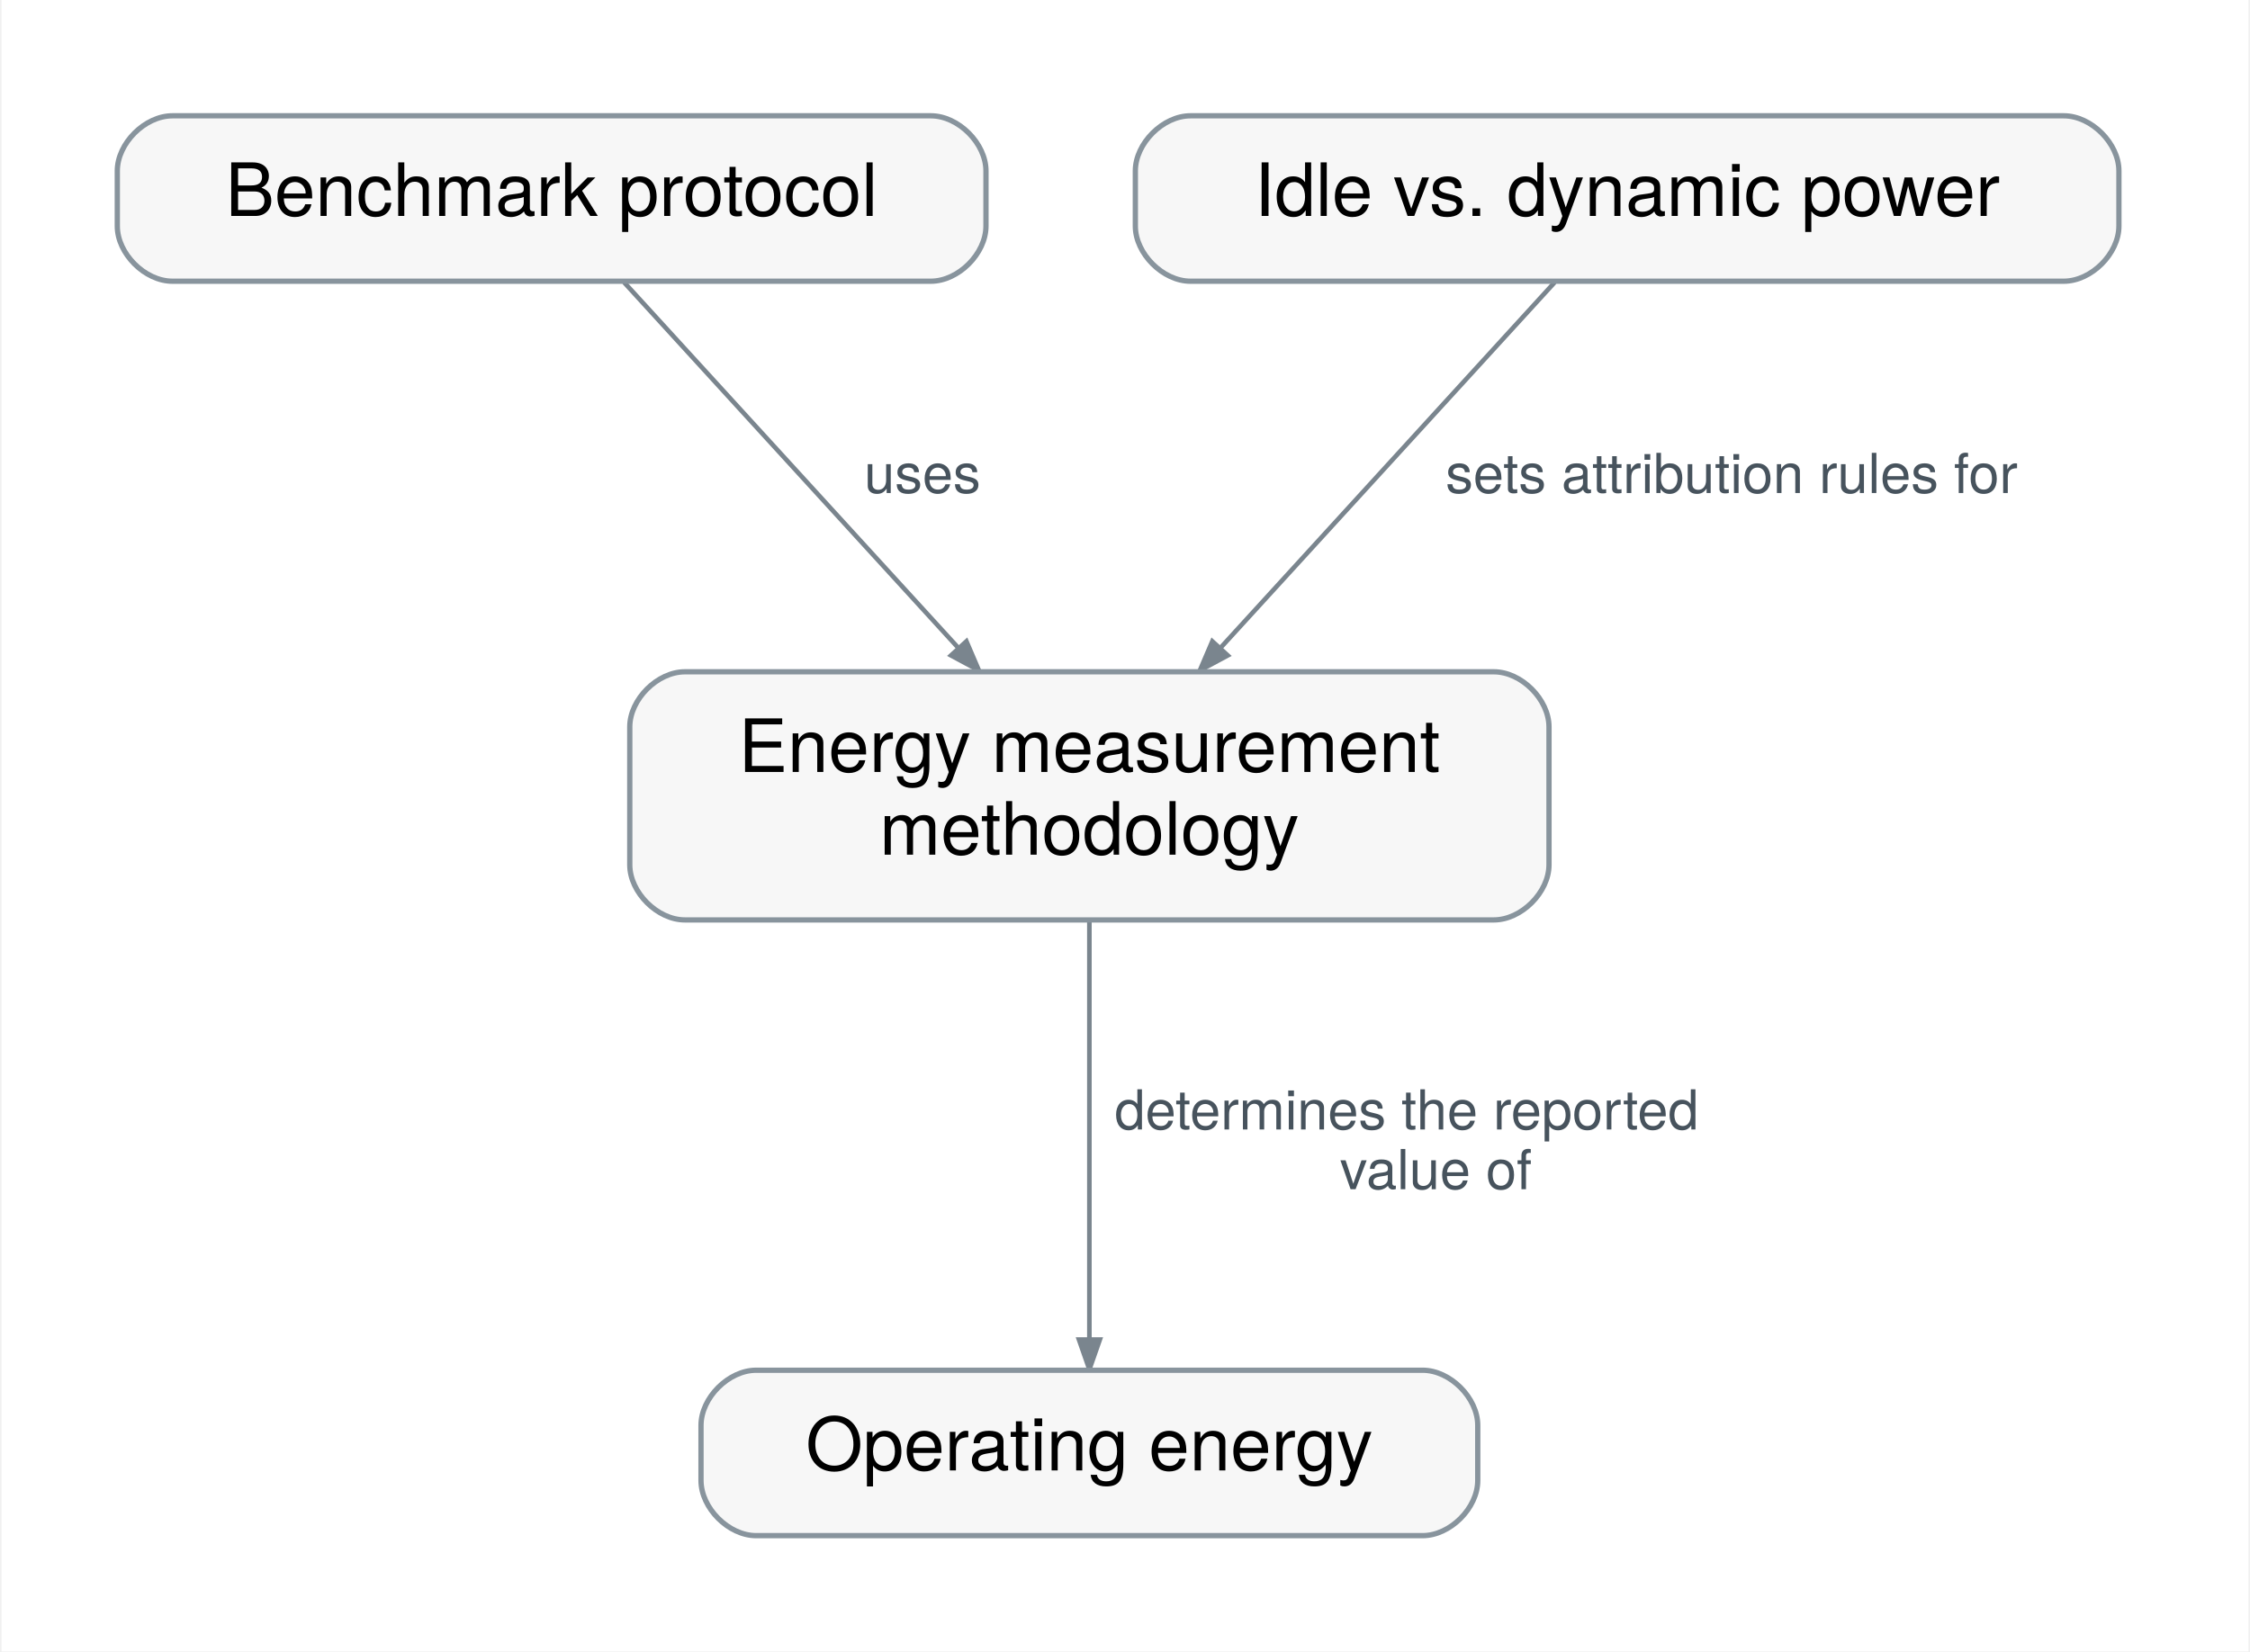
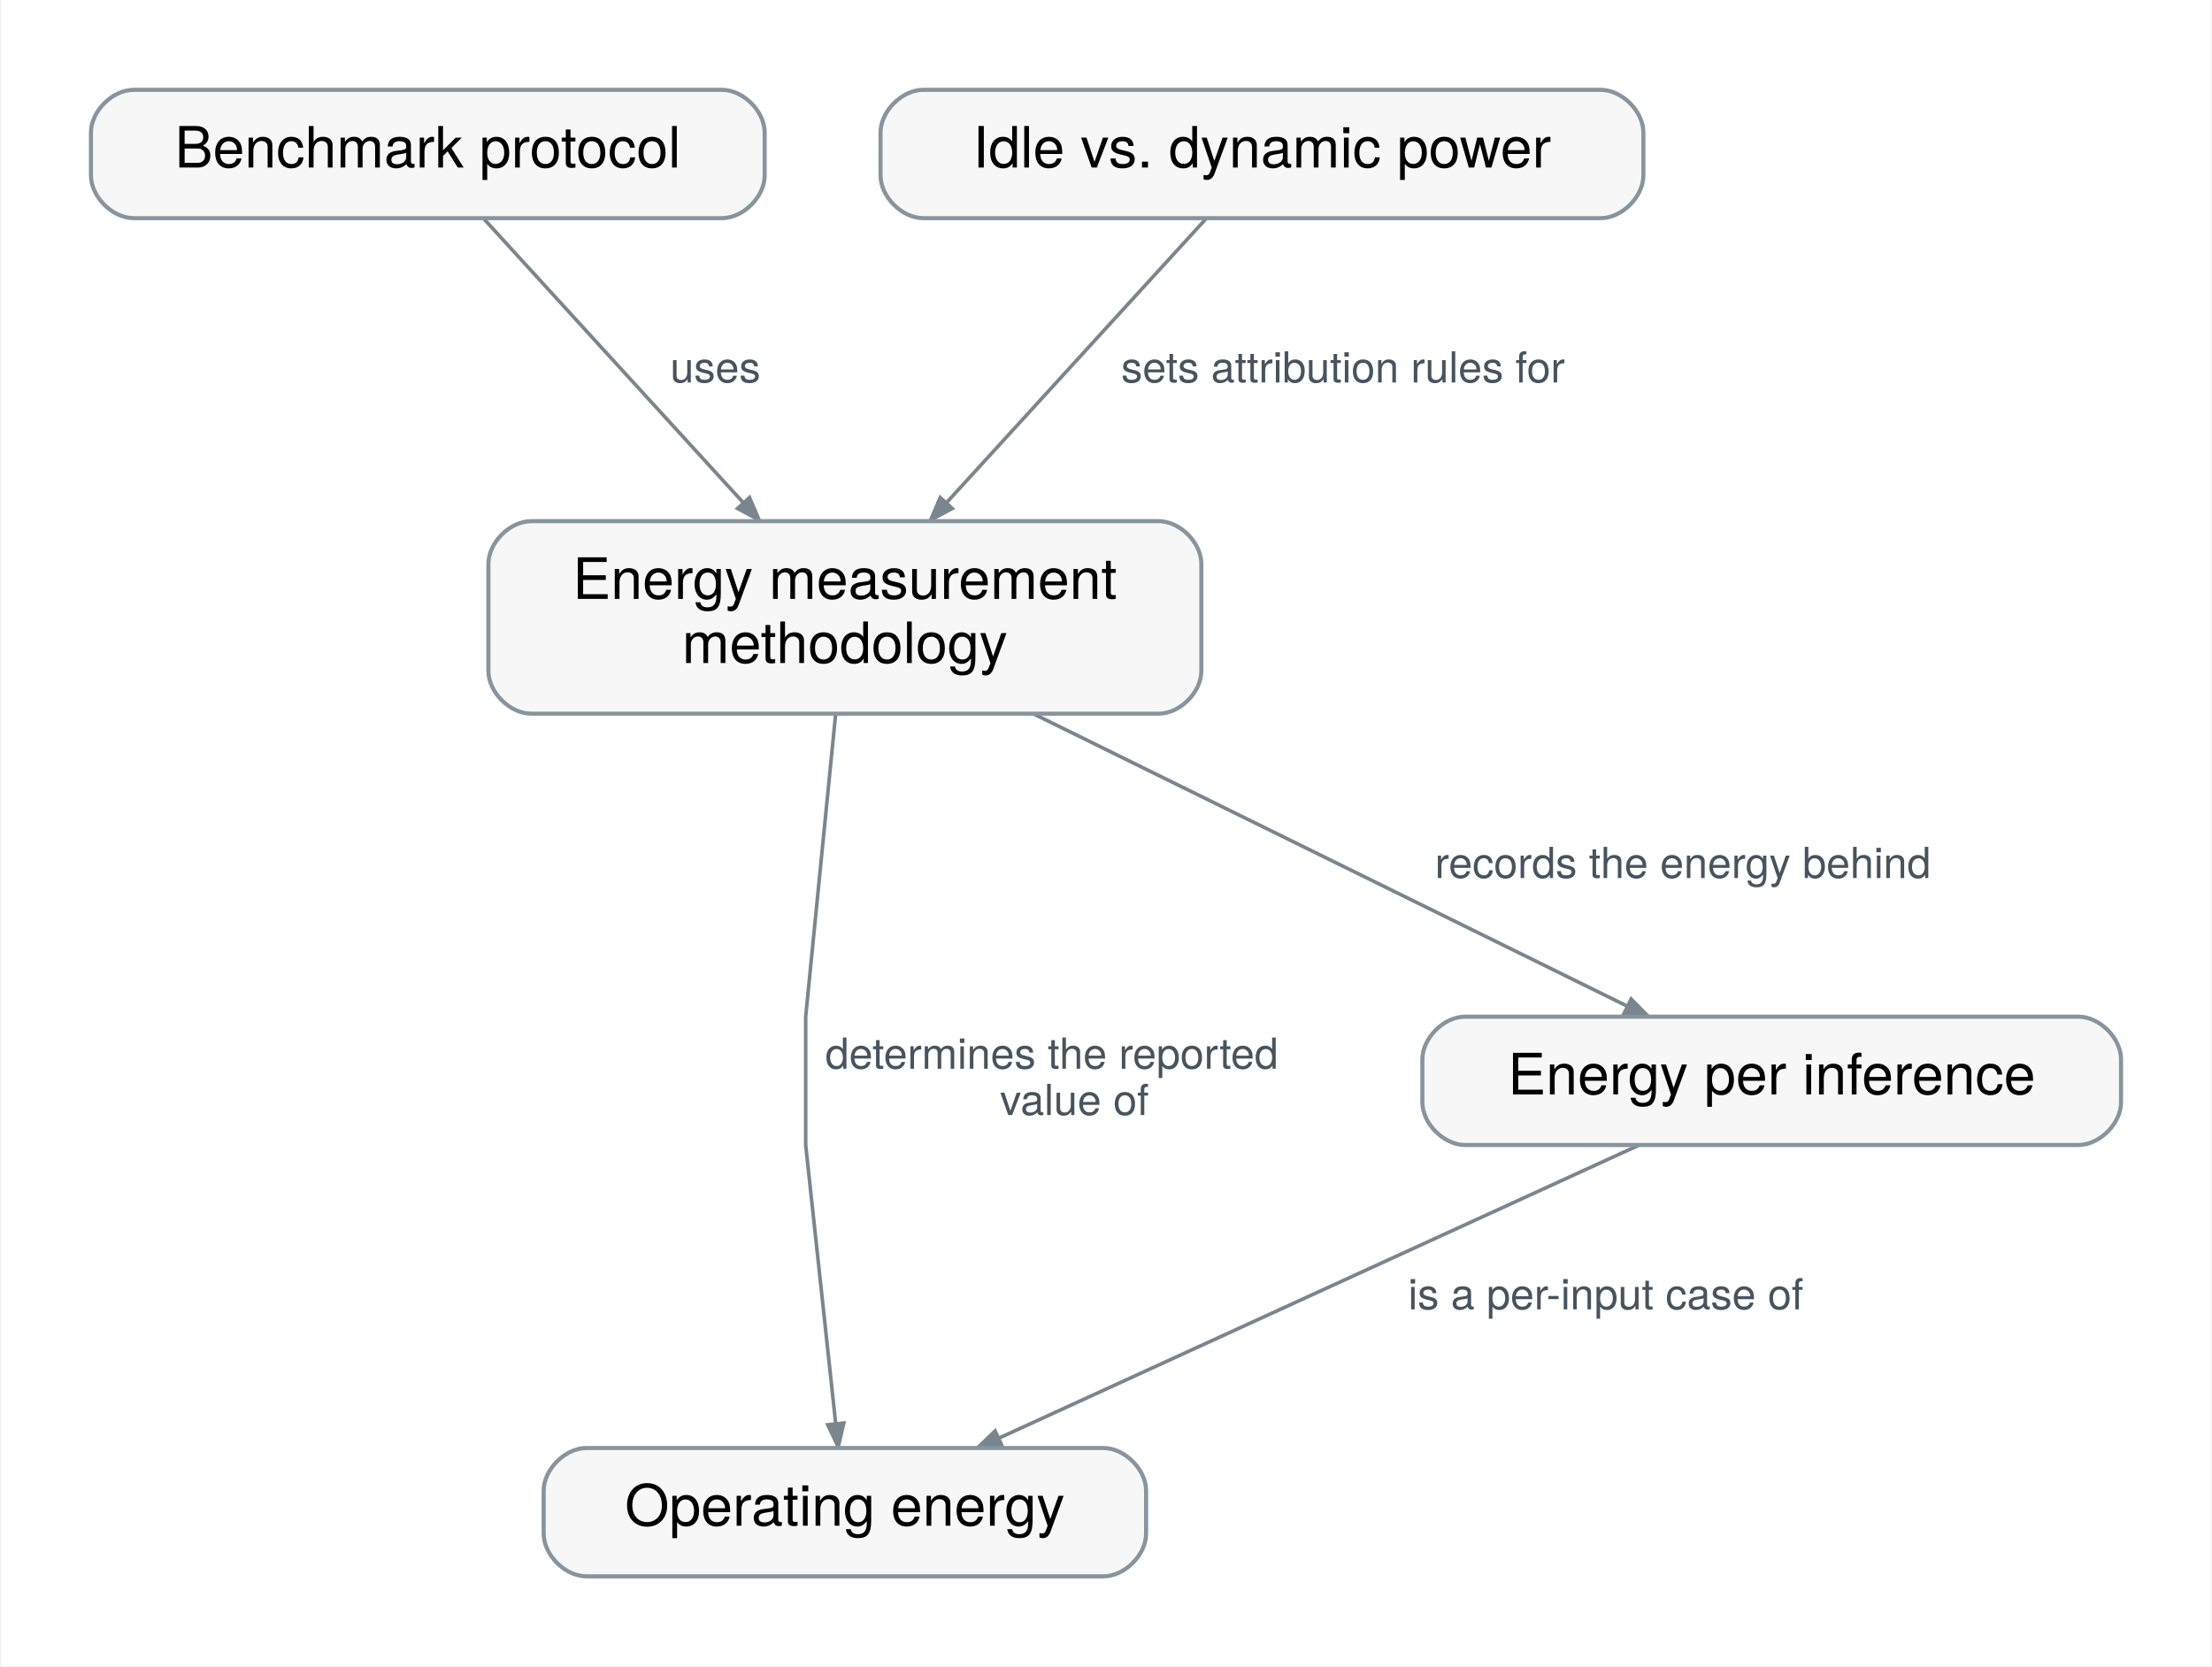
- <svg xmlns="http://www.w3.org/2000/svg" xmlns:xlink="http://www.w3.org/1999/xlink" width="489pt" height="359pt" viewBox="0.00 0.00 488.90 359.40" font-family="Helvetica Neue, Helvetica, Arial, sans-serif" role="group" aria-label="How does Energy measurement methodology connect?">
-   <g id="graph0" class="graph" transform="scale(1 1) rotate(0) translate(25.2 334.2)">
-     <polygon fill="white" stroke="transparent" points="-25.2,25.2 -25.2,-334.2 463.7,-334.2 463.7,25.2 -25.2,25.2" />
+ <svg xmlns="http://www.w3.org/2000/svg" xmlns:xlink="http://www.w3.org/1999/xlink" width="620pt" height="467pt" viewBox="0.00 0.00 619.90 467.40" font-family="Helvetica Neue, Helvetica, Arial, sans-serif" role="group" aria-label="How does Energy measurement methodology connect?">
+   <g id="graph0" class="graph" transform="scale(1 1) rotate(0) translate(25.2 442.2)">
+     <polygon fill="white" stroke="transparent" points="-25.2,25.2 -25.2,-442.2 594.7,-442.2 594.7,25.2 -25.2,25.2" />
    <g id="relation-rel.energy-measurement.energy" class="edge">
-       <path fill="none" stroke="#7a858e" d="M211.5,-133.81C211.5,-107.75 211.5,-68.1 211.5,-42.88" />
-       <polygon fill="#7a858e" stroke="#7a858e" points="213.78,-42.67 211.5,-36.17 209.23,-42.67 213.78,-42.67" />
-       <text text-anchor="start" x="217" y="-88.4" font-family="Helvetica Neue" font-size="12.00" fill="#47535d" paint-order="stroke" stroke="white" stroke-width="4" stroke-linejoin="round">determines the reported</text>
-       <text text-anchor="start" x="266" y="-75.4" font-family="Helvetica Neue" font-size="12.00" fill="#47535d" paint-order="stroke" stroke="white" stroke-width="4" stroke-linejoin="round">value of</text>
+       <path fill="none" stroke="#7a858e" d="M208.92,-241.98C205.67,-209.17 200.5,-157 200.5,-157 200.5,-157 200.5,-121 200.5,-121 200.5,-121 205.68,-72.95 208.93,-42.81" />
+       <polygon fill="#7a858e" stroke="#7a858e" points="211.2,-43.01 209.63,-36.3 206.68,-42.52 211.2,-43.01" />
+       <text text-anchor="start" x="206" y="-142.4" font-family="Helvetica Neue" font-size="12.00" fill="#47535d" paint-order="stroke" stroke="white" stroke-width="4" stroke-linejoin="round">determines the reported</text>
+       <text text-anchor="start" x="255" y="-129.4" font-family="Helvetica Neue" font-size="12.00" fill="#47535d" paint-order="stroke" stroke="white" stroke-width="4" stroke-linejoin="round">value of</text>
+     </g>
+     <g id="relation-rel.energy-measurement.energy-per-inference" class="edge">
+       <path fill="none" stroke="#7a858e" d="M264.43,-241.94C313.74,-217.67 386.2,-182 431.03,-159.92" />
+       <polygon fill="#7a858e" stroke="#7a858e" points="432.07,-161.95 436.9,-157.04 430.06,-157.87 432.07,-161.95" />
+       <text text-anchor="start" x="377" y="-195.9" font-family="Helvetica Neue" font-size="12.00" fill="#47535d" paint-order="stroke" stroke="white" stroke-width="4" stroke-linejoin="round">records the energy behind</text>
    </g>
    <g id="relation-rel.benchmark.energy-measurement" class="edge">
-       <path fill="none" stroke="#7a858e" d="M110.28,-272.74C128.87,-252.39 160.13,-218.2 183,-193.18" />
-       <polygon fill="#7a858e" stroke="#7a858e" points="184.75,-194.63 187.46,-188.3 181.39,-191.56 184.75,-194.63" />
-       <text text-anchor="start" x="162.5" y="-226.9" font-family="Helvetica Neue" font-size="12.00" fill="#47535d" paint-order="stroke" stroke="white" stroke-width="4" stroke-linejoin="round">uses</text>
+       <path fill="none" stroke="#7a858e" d="M110.28,-380.74C128.87,-360.39 160.13,-326.2 183,-301.18" />
+       <polygon fill="#7a858e" stroke="#7a858e" points="184.75,-302.63 187.46,-296.3 181.39,-299.56 184.75,-302.63" />
+       <text text-anchor="start" x="162.5" y="-334.9" font-family="Helvetica Neue" font-size="12.00" fill="#47535d" paint-order="stroke" stroke="white" stroke-width="4" stroke-linejoin="round">uses</text>
+     </g>
+     <g id="relation-rel.energy-per-inference.energy" class="edge">
+       <path fill="none" stroke="#7a858e" d="M434.25,-120.95C386.75,-99.21 304.79,-61.7 254.64,-38.74" />
+       <polygon fill="#7a858e" stroke="#7a858e" points="255.54,-36.65 248.68,-36.02 253.65,-40.79 255.54,-36.65" />
+       <text text-anchor="start" x="369.5" y="-74.9" font-family="Helvetica Neue" font-size="12.00" fill="#47535d" paint-order="stroke" stroke="white" stroke-width="4" stroke-linejoin="round">is a per-input case of</text>
    </g>
    <g id="relation-rel.idle-dynamic-power.energy-measurement" class="edge">
-       <path fill="none" stroke="#7a858e" d="M312.72,-272.74C294.13,-252.39 262.87,-218.2 240,-193.18" />
-       <polygon fill="#7a858e" stroke="#7a858e" points="241.61,-191.56 235.54,-188.3 238.25,-194.63 241.61,-191.56" />
-       <text text-anchor="start" x="289" y="-226.9" font-family="Helvetica Neue" font-size="12.00" fill="#47535d" paint-order="stroke" stroke="white" stroke-width="4" stroke-linejoin="round">sets attribution rules for</text>
+       <path fill="none" stroke="#7a858e" d="M312.72,-380.74C294.13,-360.39 262.87,-326.2 240,-301.18" />
+       <polygon fill="#7a858e" stroke="#7a858e" points="241.61,-299.56 235.54,-296.3 238.25,-302.63 241.61,-299.56" />
+       <text text-anchor="start" x="289" y="-334.9" font-family="Helvetica Neue" font-size="12.00" fill="#47535d" paint-order="stroke" stroke="white" stroke-width="4" stroke-linejoin="round">sets attribution rules for</text>
    </g>
    <g id="concept-mlsys.energy-measurement" class="node">
      <g id="a_concept-mlsys.energy-measurement">
        <a xlink:title="The declared sensor sources, sampling rate, measurement boundary, and attribution rules by which a workload's energy is measured, from on-chip counters to facility meters.">
-           <path fill="#f7f7f7" stroke="#88949d" stroke-width="1.15" d="M299.5,-188C299.5,-188 123.5,-188 123.5,-188 117.5,-188 111.5,-182 111.5,-176 111.5,-176 111.5,-146 111.5,-146 111.5,-140 117.5,-134 123.5,-134 123.5,-134 299.5,-134 299.5,-134 305.5,-134 311.5,-140 311.5,-146 311.5,-146 311.5,-176 311.5,-176 311.5,-182 305.5,-188 299.5,-188" />
-           <text text-anchor="middle" x="211.5" y="-166.2" font-family="Helvetica Neue" font-size="16.00">Energy measurement</text>
-           <text text-anchor="middle" x="211.5" y="-148.2" font-family="Helvetica Neue" font-size="16.00">methodology</text>
+           <path fill="#f7f7f7" stroke="#88949d" stroke-width="1.15" d="M299.5,-296C299.5,-296 123.5,-296 123.5,-296 117.5,-296 111.5,-290 111.5,-284 111.5,-284 111.5,-254 111.5,-254 111.5,-248 117.5,-242 123.5,-242 123.5,-242 299.5,-242 299.5,-242 305.5,-242 311.5,-248 311.5,-254 311.5,-254 311.5,-284 311.5,-284 311.5,-290 305.5,-296 299.5,-296" />
+           <text text-anchor="middle" x="211.5" y="-274.2" font-family="Helvetica Neue" font-size="16.00">Energy measurement</text>
+           <text text-anchor="middle" x="211.5" y="-256.2" font-family="Helvetica Neue" font-size="16.00">methodology</text>
        </a>
      </g>
    </g>
    <g id="concept-mlsys.benchmark" class="node">
      <g id="a_concept-mlsys.benchmark">
        <a xlink:title="A reproducible workload, measurement boundary, and comparison procedure.">
-           <path fill="#f7f7f7" stroke="#88949d" stroke-width="1.15" d="M177,-309C177,-309 12,-309 12,-309 6,-309 0,-303 0,-297 0,-297 0,-285 0,-285 0,-279 6,-273 12,-273 12,-273 177,-273 177,-273 183,-273 189,-279 189,-285 189,-285 189,-297 189,-297 189,-303 183,-309 177,-309" />
-           <text text-anchor="middle" x="94.5" y="-287.2" font-family="Helvetica Neue" font-size="16.00">Benchmark protocol</text>
+           <path fill="#f7f7f7" stroke="#88949d" stroke-width="1.15" d="M177,-417C177,-417 12,-417 12,-417 6,-417 0,-411 0,-405 0,-405 0,-393 0,-393 0,-387 6,-381 12,-381 12,-381 177,-381 177,-381 183,-381 189,-387 189,-393 189,-393 189,-405 189,-405 189,-411 183,-417 177,-417" />
+           <text text-anchor="middle" x="94.5" y="-395.2" font-family="Helvetica Neue" font-size="16.00">Benchmark protocol</text>
        </a>
      </g>
    </g>
    <g id="concept-mlsys.energy" class="node">
      <g id="a_concept-mlsys.energy">
        <a xlink:title="Energy consumed by a specified system boundary over a defined workload or interval.">
          <path fill="#f7f7f7" stroke="#88949d" stroke-width="1.15" d="M284,-36C284,-36 139,-36 139,-36 133,-36 127,-30 127,-24 127,-24 127,-12 127,-12 127,-6 133,0 139,0 139,0 284,0 284,0 290,0 296,-6 296,-12 296,-12 296,-24 296,-24 296,-30 290,-36 284,-36" />
          <text text-anchor="middle" x="211.5" y="-14.2" font-family="Helvetica Neue" font-size="16.00">Operating energy</text>
        </a>
      </g>
    </g>
+     <g id="concept-mlsys.energy-per-inference" class="node">
+       <g id="a_concept-mlsys.energy-per-inference">
+         <a xlink:title="Energy consumed to process one input end to end on a device, the binding metric for battery-powered and energy-harvesting deployments.">
+           <path fill="#f7f7f7" stroke="#88949d" stroke-width="1.15" d="M557.5,-157C557.5,-157 385.5,-157 385.5,-157 379.5,-157 373.5,-151 373.5,-145 373.5,-145 373.5,-133 373.5,-133 373.5,-127 379.5,-121 385.5,-121 385.5,-121 557.5,-121 557.5,-121 563.5,-121 569.5,-127 569.5,-133 569.5,-133 569.5,-145 569.5,-145 569.5,-151 563.5,-157 557.5,-157" />
+           <text text-anchor="middle" x="471.5" y="-135.2" font-family="Helvetica Neue" font-size="16.00">Energy per inference</text>
+         </a>
+       </g>
+     </g>
    <g id="concept-mlsys.idle-dynamic-power" class="node">
      <g id="a_concept-mlsys.idle-dynamic-power">
        <a xlink:title="Separating power drawn by provisioned but idle hardware from the incremental power of active work, which decides how shared energy is attributed to workloads.">
-           <path fill="#f7f7f7" stroke="#88949d" stroke-width="1.15" d="M423.5,-309C423.5,-309 233.5,-309 233.5,-309 227.5,-309 221.5,-303 221.5,-297 221.5,-297 221.5,-285 221.5,-285 221.5,-279 227.5,-273 233.5,-273 233.5,-273 423.5,-273 423.5,-273 429.5,-273 435.5,-279 435.5,-285 435.5,-285 435.5,-297 435.5,-297 435.5,-303 429.5,-309 423.5,-309" />
-           <text text-anchor="middle" x="328.5" y="-287.2" font-family="Helvetica Neue" font-size="16.00">Idle vs. dynamic power</text>
+           <path fill="#f7f7f7" stroke="#88949d" stroke-width="1.15" d="M423.5,-417C423.5,-417 233.5,-417 233.5,-417 227.5,-417 221.5,-411 221.5,-405 221.5,-405 221.5,-393 221.5,-393 221.5,-387 227.5,-381 233.5,-381 233.5,-381 423.5,-381 423.5,-381 429.5,-381 435.5,-387 435.5,-393 435.5,-393 435.5,-405 435.5,-405 435.5,-411 429.5,-417 423.5,-417" />
+           <text text-anchor="middle" x="328.5" y="-395.2" font-family="Helvetica Neue" font-size="16.00">Idle vs. dynamic power</text>
        </a>
      </g>
    </g>
  </g>
</svg>
